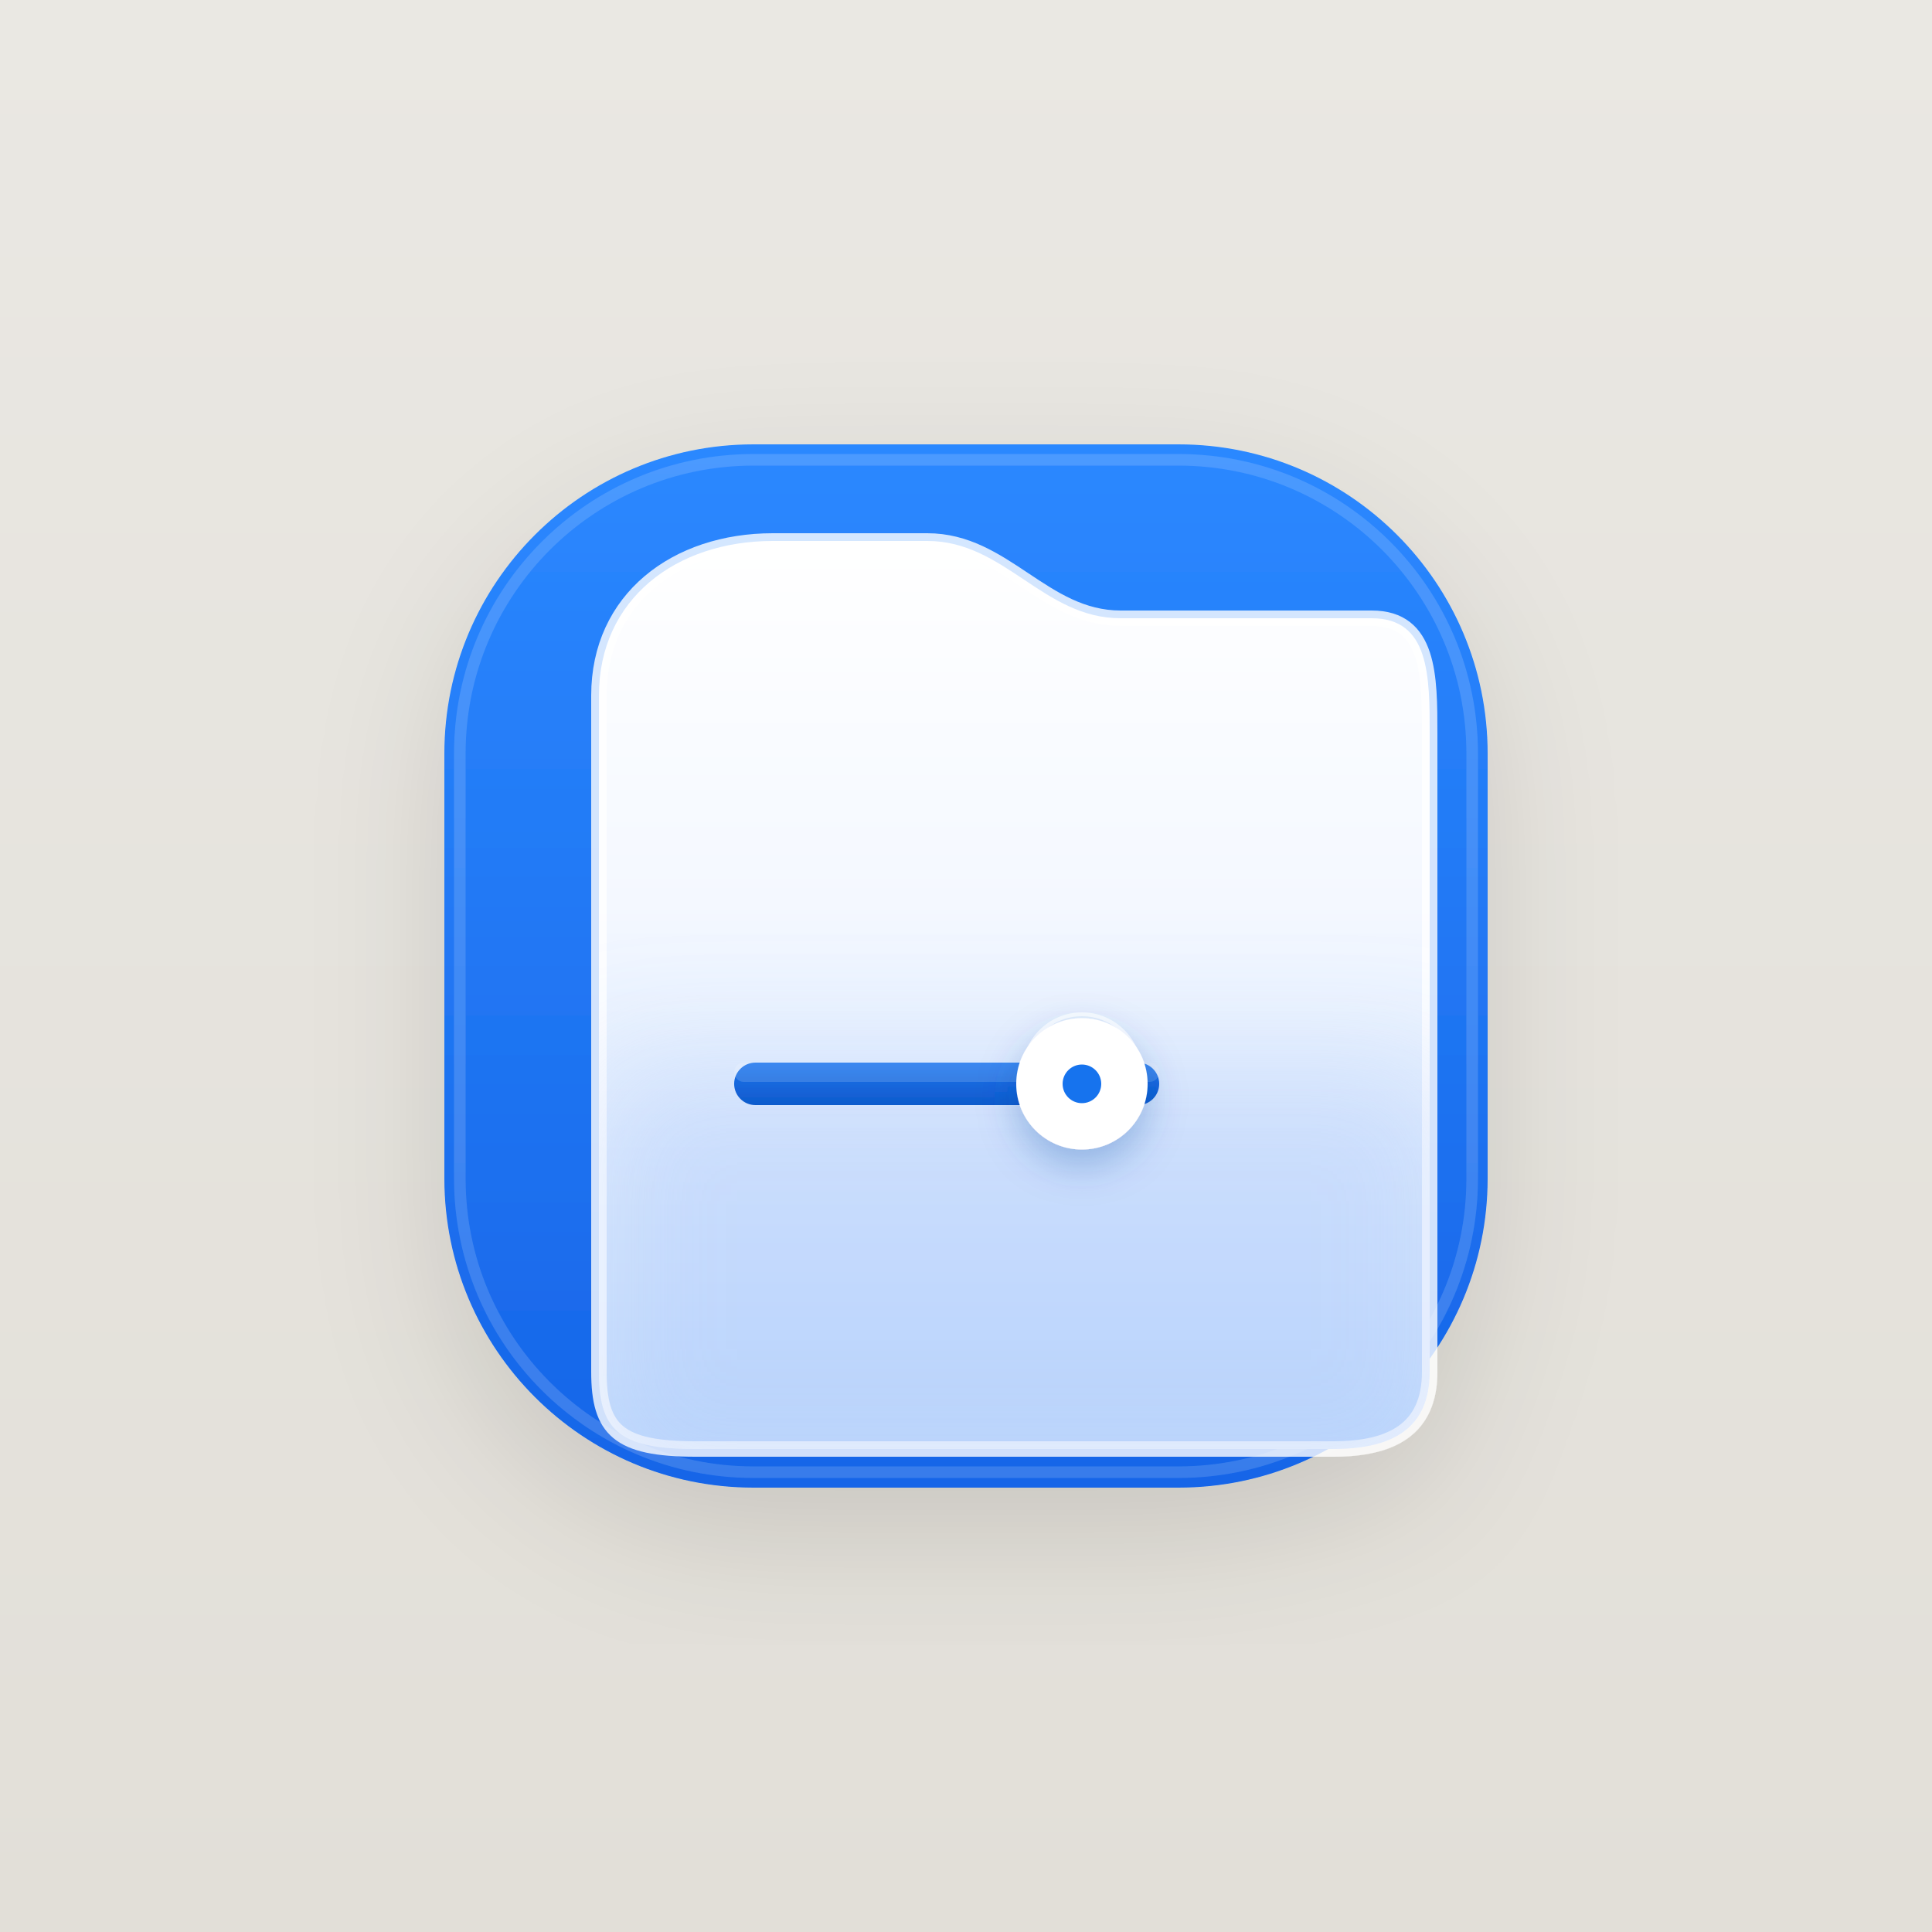
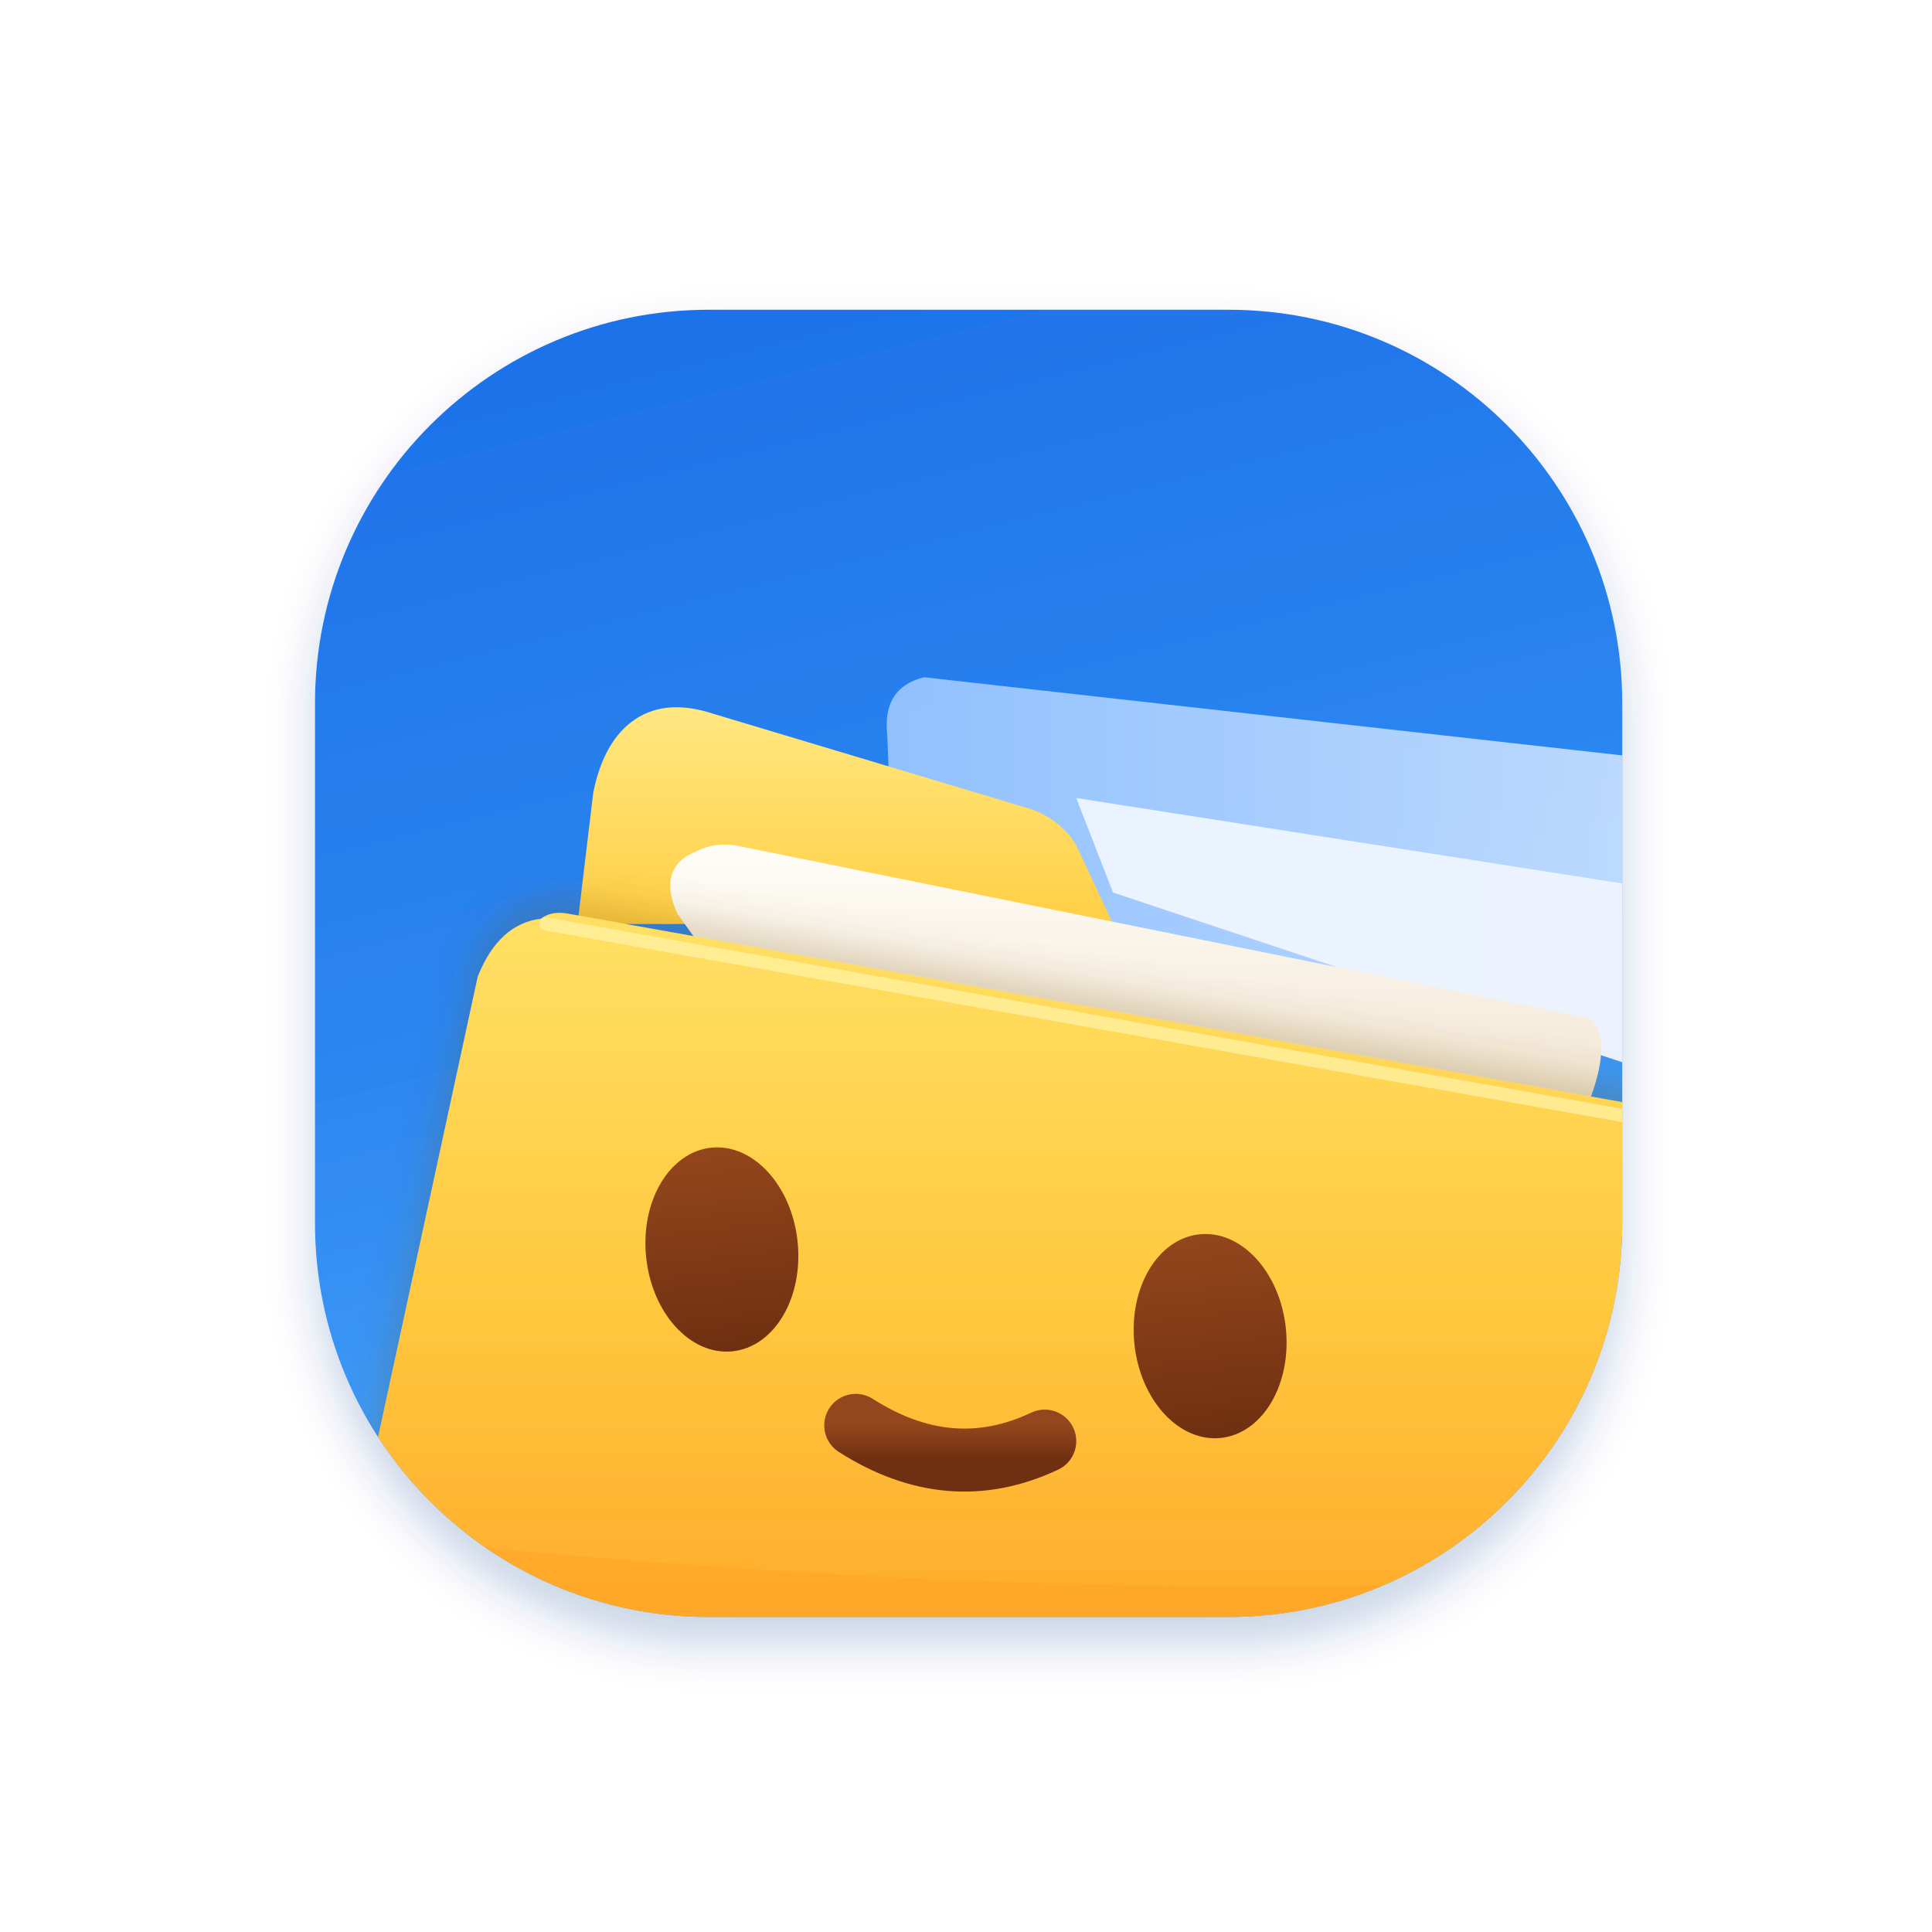
- <svg xmlns="http://www.w3.org/2000/svg" viewBox="0 0 1000 1000" width="100%" height="100%">
+ <svg xmlns="http://www.w3.org/2000/svg" viewBox="0 0 736 736" width="512" height="512">
  <defs>
-     <linearGradient id="bgGrad" x1="0%" y1="0%" x2="0%" y2="100%">
-       <stop offset="0%" stop-color="#EAE8E3" />
-       <stop offset="100%" stop-color="#E2DFD8" />
+     <clipPath id="sq">
+       <rect x="120" y="118" width="498" height="498" rx="150" />
+     </clipPath>
+     <linearGradient id="bl" x1="0" y1="0" x2="0.25" y2="1">
+       <stop offset="0" stop-color="#1c6fe8" />
+       <stop offset=".55" stop-color="#2b86f0" />
+       <stop offset="1" stop-color="#4aa6f9" />
    </linearGradient>
-     <linearGradient id="frameGrad" x1="0%" y1="0%" x2="0%" y2="100%">
-       <stop offset="0%" stop-color="#2B88FF" />
-       <stop offset="100%" stop-color="#1665E8" />
+     <linearGradient id="fy" x1="0" y1="0" x2="0" y2="1">
+       <stop offset="0" stop-color="#ffe064" />
+       <stop offset=".55" stop-color="#ffc83e" />
+       <stop offset="1" stop-color="#ffab2c" />
    </linearGradient>
-     <linearGradient id="folderGrad" x1="0%" y1="0%" x2="0%" y2="100%">
-       <stop offset="0%" stop-color="#FFFFFF" />
-       <stop offset="40%" stop-color="#F4F8FF" />
-       <stop offset="100%" stop-color="#C4DCFC" />
+     <linearGradient id="ty" x1="0" y1="0" x2="0" y2="1">
+       <stop offset="0" stop-color="#ffe780" />
+       <stop offset="1" stop-color="#ffcf45" />
    </linearGradient>
-     <linearGradient id="trackGrad" x1="0%" y1="0%" x2="0%" y2="100%">
-       <stop offset="0%" stop-color="#1873EE" />
-       <stop offset="100%" stop-color="#105BCC" />
+     <linearGradient id="pg" x1="0" y1="0" x2="0" y2="1">
+       <stop offset="0" stop-color="#fffdf8" />
+       <stop offset="1" stop-color="#f1e6d2" />
    </linearGradient>
-     <filter id="mainShadow" x="-15%" y="-15%" width="130%" height="130%">
-       <feDropShadow dx="0" dy="25" stdDeviation="35" flood-color="#000000" flood-opacity="0.12" />
+     <linearGradient id="bk" x1="0" y1="0" x2="1" y2="0">
+       <stop offset="0" stop-color="#9cc8ff" />
+       <stop offset="1" stop-color="#cfe3ff" />
+     </linearGradient>
+     <linearGradient id="br" x1="0" y1="0" x2="0" y2="1">
+       <stop offset="0" stop-color="#94461c" />
+       <stop offset="1" stop-color="#6e3010" />
+     </linearGradient>
+     <filter id="sd" x="-10%" y="-10%" width="120%" height="125%">
+       <feDropShadow dx="0" dy="10" stdDeviation="9" flood-color="#0b3a8a" flood-opacity=".22" />
    </filter>
-     <filter id="thumbShadow" x="-50%" y="-50%" width="200%" height="200%">
-       <feDropShadow dx="0" dy="8" stdDeviation="10" flood-color="#0F4CA6" flood-opacity="0.3" />
+     <filter id="fs" x="-10%" y="-10%" width="120%" height="130%">
+       <feDropShadow dx="0" dy="-6" stdDeviation="7" flood-color="#7a4a00" flood-opacity=".22" />
    </filter>
-     <filter id="innerGlow" x="-10%" y="-10%" width="120%" height="120%">
-       <feGaussianBlur in="SourceAlpha" stdDeviation="10" result="blur" />
-       <feOffset dx="0" dy="10" result="offsetBlur" />
-       <feComposite in="SourceGraphic" in2="offsetBlur" operator="over" />
-     </filter>
-     <clipPath id="folderClip">
-       <path d="M 310 710                 L 310 360                 C 310 310, 350 280, 400 280                 L 480 280                 C 520 280, 540 320, 580 320                 L 710 320                 C 740 320, 740 350, 740 380                 L 740 710                 C 740 740, 720 750, 690 750                 L 360 750                 C 320 750, 310 740, 310 710 Z" />
-     </clipPath>
  </defs>
-   <rect width="1000" height="1000" fill="url(#bgGrad)" />
-   <g filter="url(#mainShadow)">
-     <rect x="230" y="230" width="540" height="540" rx="160" fill="url(#frameGrad)" />
-     <rect x="238" y="238" width="524" height="524" rx="152" fill="none" stroke="#FFFFFF" stroke-width="6" opacity="0.15" />
-     <path d="M 310 710               L 310 360               C 310 310, 350 280, 400 280               L 480 280               C 520 280, 540 320, 580 320               L 710 320               C 740 320, 740 350, 740 380               L 740 710               C 740 740, 720 750, 690 750               L 360 750               C 320 750, 310 740, 310 710 Z" fill="url(#folderGrad)" />
-     <path d="M 310 710               L 310 360               C 310 310, 350 280, 400 280               L 480 280               C 520 280, 540 320, 580 320               L 710 320               C 740 320, 740 350, 740 380               L 740 710               C 740 740, 720 750, 690 750               L 360 750               C 320 750, 310 740, 310 710 Z" fill="none" stroke="#FFFFFF" stroke-width="8" opacity="0.8" />
-     <g clip-path="url(#folderClip)">
-       <rect x="310" y="550" width="440" height="220" fill="#9CBCFA" opacity="0.3" filter="blur(30px)" />
+   <rect width="736" height="736" fill="#fff" />
+   <g filter="url(#sd)">
+     <rect x="120" y="118" width="498" height="498" rx="150" fill="url(#bl)" />
+   </g>
+   <g clip-path="url(#sq)">
+     <path d="M352 258Q336 262 338 280L340 330L640 410V300Q640 290 620 288z" fill="url(#bk)" opacity=".9" />
+     <path d="M410 304L640 340V412L424 340z" fill="#eef5ff" opacity=".95" />
+     <path d="M242 274Q230 282 226 302L220 352L424 352L410 322Q404 312 392 308L272 272Q254 266 242 274z" fill="url(#ty)" />
+     <path d="M266 324Q250 330 258 348L268 362L606 418Q614 396 606 388L280 322Q272 321 266 324z" fill="url(#pg)" />
+     <g filter="url(#fs)">
+       <path d="M206 350Q190 352 182 372L140 566Q136 598 168 606Q196 618 262 618H640V430Q640 424 630 422L216 348Q210 347 206 350z" fill="url(#fy)" />
    </g>
-     <rect x="380" y="550" width="220" height="22" rx="11" fill="url(#trackGrad)" />
-     <rect x="380" y="550" width="220" height="10" rx="5" fill="#FFFFFF" opacity="0.15" />
-     <circle cx="560" cy="561" r="34" fill="#FFFFFF" filter="url(#thumbShadow)" />
-     <circle cx="560" cy="555" r="30" fill="none" stroke="#FFFFFF" stroke-width="2" opacity="0.6" />
-     <circle cx="560" cy="561" r="10" fill="#1873EE" />
+     <path d="M208 352L624 426" stroke="#fff3a8" stroke-width="5" stroke-linecap="round" opacity=".7" />
+     <path d="M150 560Q140 600 176 610L262 618H640V600Q420 612 190 590Q150 584 150 560z" fill="#ff9f1c" opacity=".35" />
+     <ellipse cx="275" cy="476" rx="29" ry="39" transform="rotate(-6 275 476)" fill="url(#br)" />
+     <ellipse cx="461" cy="509" rx="29" ry="39" transform="rotate(-6 461 509)" fill="url(#br)" />
+     <path d="M326 543Q362 566 398 549" stroke="url(#br)" stroke-width="24" stroke-linecap="round" fill="none" />
  </g>
</svg>
